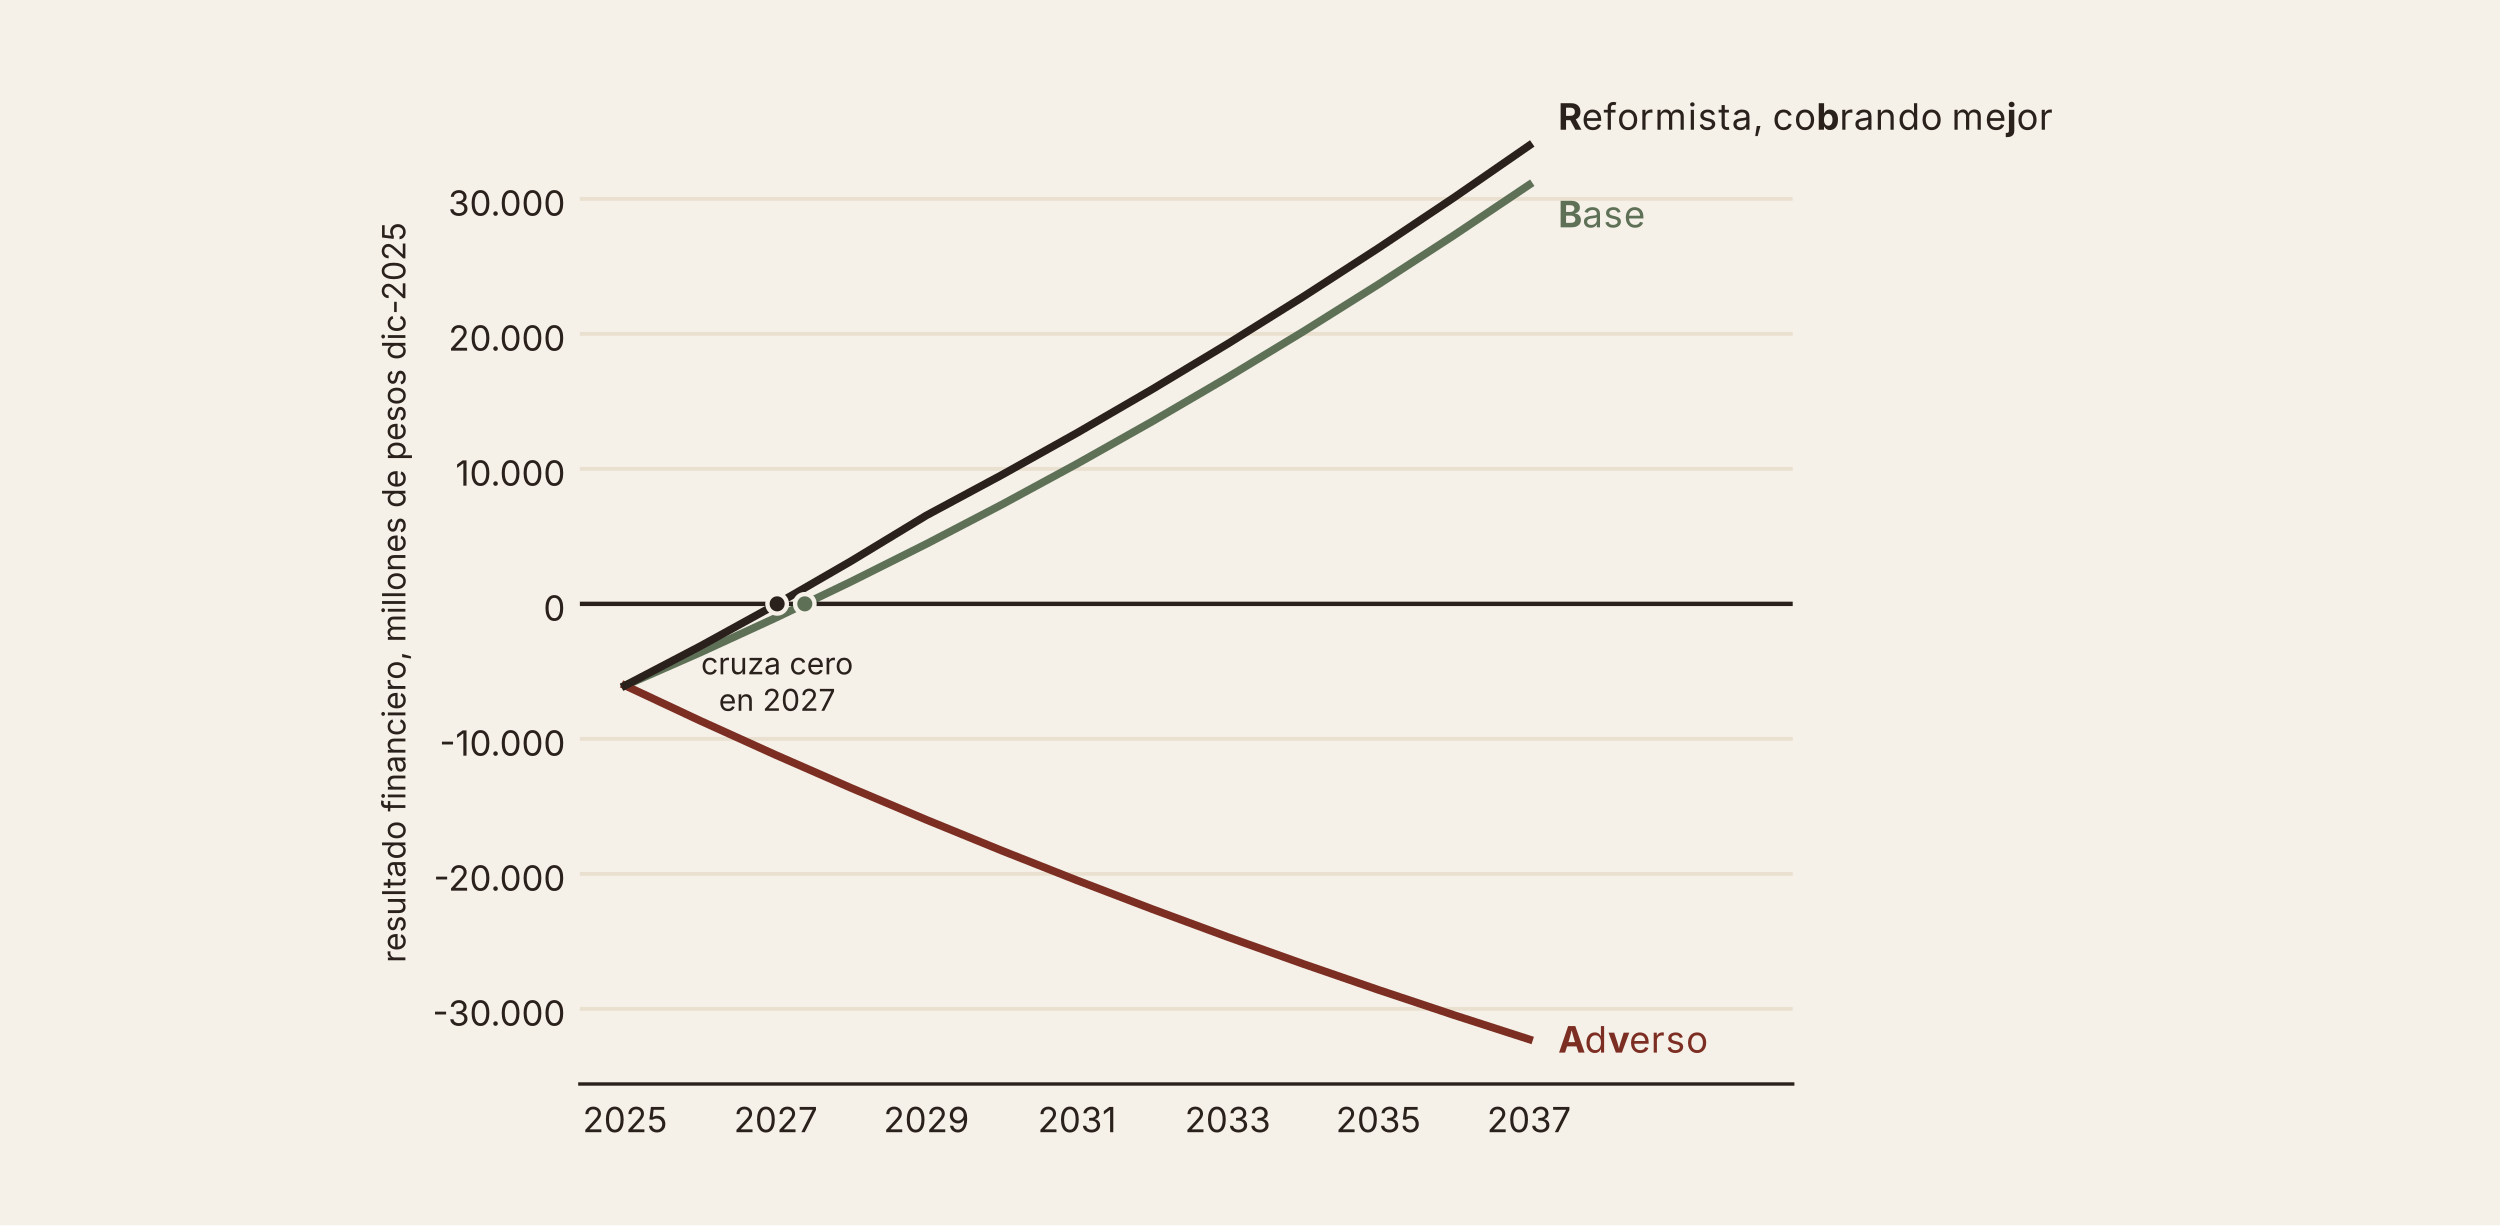
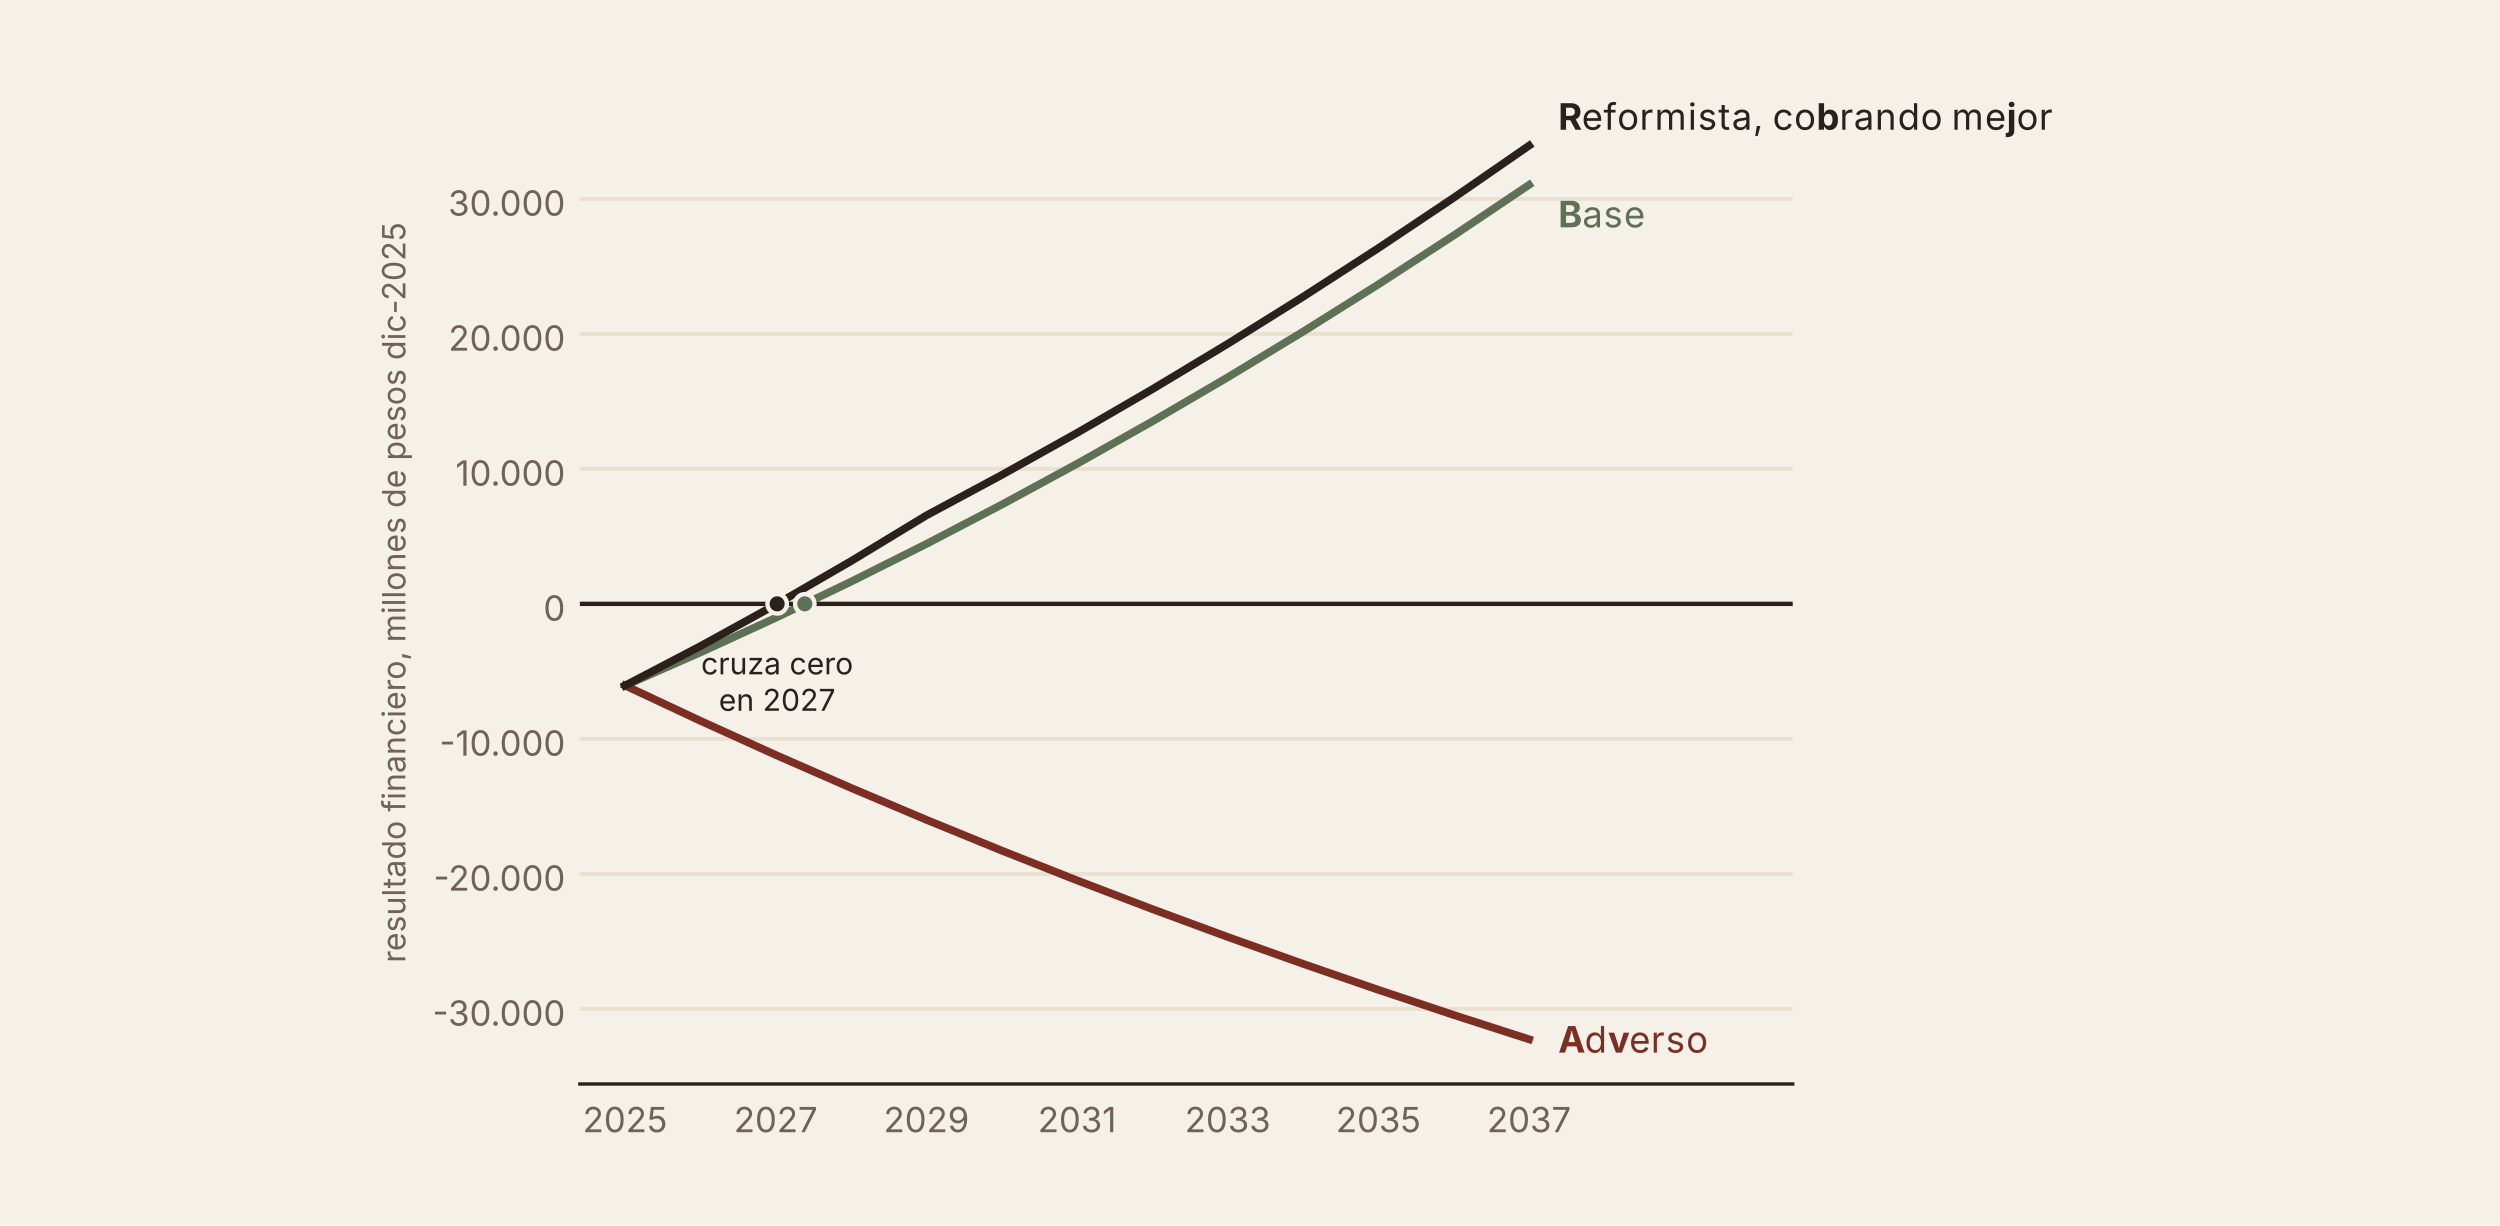
<svg xmlns="http://www.w3.org/2000/svg" xmlns:xlink="http://www.w3.org/1999/xlink" width="514.175pt" height="252pt" viewBox="0 0 514.175 252" version="1.1">
  <defs>
    <style type="text/css">*{stroke-linejoin: round; stroke-linecap: butt}</style>
  </defs>
  <g id="figure_1">
    <g id="patch_1">
      <path d="M 0 252  L 514.175 252  L 514.175 0  L 0 0  z " style="fill: #f5f0e8" />
    </g>
    <g id="axes_1">
      <g id="patch_2">
        <path d="M 119.261 222.945  L 368.704 222.945  L 368.704 20.758  L 119.261 20.758  z " style="fill: #f5f0e8" />
      </g>
      <g id="matplotlib.axis_1">
        <g id="xtick_1">
          <g id="line2d_1" />
          <g id="text_1">
-             <g style="fill: #2a211c" transform="translate(119.8445 232.8526) scale(0.0713 -0.0713)">
+             <g style="fill: #6e625a" transform="translate(119.8445 232.8526) scale(0.0713 -0.0713)">
              <defs>
                <path id="Inter-Regular-53f" d="M 481 0  L 481 428  L 2028 2106  Q 2288 2388 2459 2600  Q 2631 2813 2718 3005  Q 2806 3197 2806 3413  Q 2806 3656 2690 3834  Q 2575 4013 2378 4108  Q 2181 4203 1931 4203  Q 1666 4203 1470 4095  Q 1275 3988 1169 3792  Q 1063 3597 1063 3334  L 494 3334  Q 494 3747 684 4059  Q 875 4372 1203 4545  Q 1531 4719 1947 4719  Q 2363 4719 2683 4545  Q 3003 4372 3186 4078  Q 3369 3784 3369 3419  Q 3369 3166 3278 2927  Q 3188 2688 2959 2384  Q 2731 2081 2319 1644  L 1300 559  L 1300 522  L 3447 522  L 3447 0  L 481 0  z " transform="scale(0.015625)" />
                <path id="Inter-Regular-53d" d="M 2019 -63  Q 1500 -63 1134 218  Q 769 500 575 1033  Q 381 1566 381 2325  Q 381 3081 576 3615  Q 772 4150 1137 4434  Q 1503 4719 2019 4719  Q 2534 4719 2901 4434  Q 3269 4150 3462 3615  Q 3656 3081 3656 2325  Q 3656 1569 3464 1034  Q 3272 500 2906 218  Q 2541 -63 2019 -63  z M 2019 456  Q 2359 456 2596 678  Q 2834 900 2959 1317  Q 3084 1734 3084 2325  Q 3084 2919 2959 3339  Q 2834 3759 2596 3981  Q 2359 4203 2019 4203  Q 1678 4203 1440 3979  Q 1203 3756 1078 3337  Q 953 2919 953 2325  Q 953 1734 1078 1317  Q 1203 900 1440 678  Q 1678 456 2019 456  z " transform="scale(0.015625)" />
                <path id="Inter-Regular-543" d="M 1863 -63  Q 1453 -63 1128 98  Q 803 259 609 539  Q 416 819 400 1175  L 975 1175  Q 994 969 1116 806  Q 1238 644 1433 551  Q 1628 459 1863 459  Q 2144 459 2364 590  Q 2584 722 2709 953  Q 2834 1184 2834 1478  Q 2834 1778 2703 2015  Q 2572 2253 2345 2389  Q 2119 2525 1825 2525  Q 1609 2525 1387 2456  Q 1166 2388 1028 2281  L 472 2350  L 747 4656  L 3197 4656  L 3197 4134  L 1247 4134  L 1088 2775  L 1113 2775  Q 1256 2894 1475 2970  Q 1694 3047 1934 3047  Q 2253 3047 2523 2931  Q 2794 2816 2994 2605  Q 3194 2394 3305 2109  Q 3416 1825 3416 1488  Q 3416 1041 3214 691  Q 3013 341 2663 139  Q 2313 -63 1863 -63  z " transform="scale(0.015625)" />
              </defs>
              <use xlink:href="#Inter-Regular-53f" />
              <use xlink:href="#Inter-Regular-53d" transform="translate(60.98438 0)" />
              <use xlink:href="#Inter-Regular-53f" transform="translate(124.0781 0)" />
              <use xlink:href="#Inter-Regular-543" transform="translate(185.0625 0)" />
            </g>
          </g>
        </g>
        <g id="xtick_2">
          <g id="line2d_2" />
          <g id="text_2">
-             <g style="fill: #2a211c" transform="translate(150.9287 232.8526) scale(0.0713 -0.0713)">
+             <g style="fill: #6e625a" transform="translate(150.9287 232.8526) scale(0.0713 -0.0713)">
              <defs>
                <path id="Inter-Regular-546" d="M 625 0  L 2694 4097  L 2694 4134  L 306 4134  L 306 4656  L 3316 4656  L 3316 4103  L 1250 0  L 625 0  z " transform="scale(0.015625)" />
              </defs>
              <use xlink:href="#Inter-Regular-53f" />
              <use xlink:href="#Inter-Regular-53d" transform="translate(60.98438 0)" />
              <use xlink:href="#Inter-Regular-53f" transform="translate(124.0781 0)" />
              <use xlink:href="#Inter-Regular-546" transform="translate(185.0625 0)" />
            </g>
          </g>
        </g>
        <g id="xtick_3">
          <g id="line2d_3" />
          <g id="text_3">
-             <g style="fill: #2a211c" transform="translate(181.7221 232.8526) scale(0.0713 -0.0713)">
+             <g style="fill: #6e625a" transform="translate(181.7221 232.8526) scale(0.0713 -0.0713)">
              <defs>
                <path id="Inter-Regular-548" d="M 1884 -63  Q 1488 -63 1178 93  Q 869 250 672 531  Q 475 813 419 1184  L 1006 1184  Q 1078 875 1297 669  Q 1516 463 1884 463  Q 2241 463 2497 672  Q 2753 881 2892 1278  Q 3031 1675 3031 2238  L 2994 2238  Q 2869 2047 2694 1908  Q 2519 1769 2305 1692  Q 2091 1616 1847 1616  Q 1447 1616 1112 1814  Q 778 2013 579 2361  Q 381 2709 381 3156  Q 381 3591 578 3948  Q 775 4306 1129 4517  Q 1484 4728 1963 4719  Q 2250 4716 2537 4608  Q 2825 4500 3062 4253  Q 3300 4006 3444 3581  Q 3588 3156 3588 2513  Q 3588 1894 3470 1416  Q 3353 938 3131 608  Q 2909 278 2593 107  Q 2278 -63 1884 -63  z M 1934 2134  Q 2147 2134 2331 2218  Q 2516 2303 2653 2448  Q 2791 2594 2869 2780  Q 2947 2966 2947 3172  Q 2947 3441 2817 3673  Q 2688 3906 2464 4051  Q 2241 4197 1953 4197  Q 1672 4197 1448 4058  Q 1225 3919 1094 3683  Q 963 3447 963 3159  Q 963 2875 1089 2642  Q 1216 2409 1434 2271  Q 1653 2134 1934 2134  z " transform="scale(0.015625)" />
              </defs>
              <use xlink:href="#Inter-Regular-53f" />
              <use xlink:href="#Inter-Regular-53d" transform="translate(60.98438 0)" />
              <use xlink:href="#Inter-Regular-53f" transform="translate(124.0781 0)" />
              <use xlink:href="#Inter-Regular-548" transform="translate(185.0625 0)" />
            </g>
          </g>
        </g>
        <g id="xtick_4">
          <g id="line2d_4" />
          <g id="text_4">
-             <g style="fill: #2a211c" transform="translate(213.4419 232.8526) scale(0.0713 -0.0713)">
+             <g style="fill: #6e625a" transform="translate(213.4419 232.8526) scale(0.0713 -0.0713)">
              <defs>
                <path id="Inter-Regular-541" d="M 1984 -63  Q 1528 -63 1175 93  Q 822 250 614 528  Q 406 806 391 1175  L 991 1175  Q 1009 953 1142 792  Q 1275 631 1492 545  Q 1709 459 1975 459  Q 2269 459 2495 561  Q 2722 663 2853 847  Q 2984 1031 2984 1272  Q 2984 1525 2857 1717  Q 2731 1909 2490 2018  Q 2250 2128 1903 2128  L 1525 2128  L 1525 2644  L 1903 2644  Q 2175 2644 2383 2742  Q 2591 2841 2706 3019  Q 2822 3197 2822 3438  Q 2822 3669 2720 3841  Q 2619 4013 2431 4108  Q 2244 4203 1991 4203  Q 1753 4203 1545 4117  Q 1338 4031 1205 3872  Q 1072 3713 1063 3484  L 491 3484  Q 503 3850 709 4128  Q 916 4406 1255 4562  Q 1594 4719 2003 4719  Q 2438 4719 2752 4544  Q 3066 4369 3234 4084  Q 3403 3800 3403 3469  Q 3403 3075 3195 2800  Q 2988 2525 2631 2419  L 2631 2381  Q 2928 2334 3139 2181  Q 3350 2028 3461 1793  Q 3572 1559 3572 1266  Q 3572 884 3365 584  Q 3159 284 2800 110  Q 2441 -63 1984 -63  z " transform="scale(0.015625)" />
                <path id="Inter-Regular-53e" d="M 2041 4656  L 2041 0  L 1456 0  L 1456 4106  L 1425 4106  L 300 3272  L 300 3909  L 1313 4656  L 2041 4656  z " transform="scale(0.015625)" />
              </defs>
              <use xlink:href="#Inter-Regular-53f" />
              <use xlink:href="#Inter-Regular-53d" transform="translate(60.98438 0)" />
              <use xlink:href="#Inter-Regular-541" transform="translate(124.0781 0)" />
              <use xlink:href="#Inter-Regular-53e" transform="translate(185.8438 0)" />
            </g>
          </g>
        </g>
        <g id="xtick_5">
          <g id="line2d_5" />
          <g id="text_5">
-             <g style="fill: #2a211c" transform="translate(243.6766 232.8526) scale(0.0713 -0.0713)">
+             <g style="fill: #6e625a" transform="translate(243.6766 232.8526) scale(0.0713 -0.0713)">
              <use xlink:href="#Inter-Regular-53f" />
              <use xlink:href="#Inter-Regular-53d" transform="translate(60.98438 0)" />
              <use xlink:href="#Inter-Regular-541" transform="translate(124.0781 0)" />
              <use xlink:href="#Inter-Regular-541" transform="translate(185.8438 0)" />
            </g>
          </g>
        </g>
        <g id="xtick_6">
          <g id="line2d_6" />
          <g id="text_6">
-             <g style="fill: #2a211c" transform="translate(274.7502 232.8526) scale(0.0713 -0.0713)">
+             <g style="fill: #6e625a" transform="translate(274.7502 232.8526) scale(0.0713 -0.0713)">
              <use xlink:href="#Inter-Regular-53f" />
              <use xlink:href="#Inter-Regular-53d" transform="translate(60.98438 0)" />
              <use xlink:href="#Inter-Regular-541" transform="translate(124.0781 0)" />
              <use xlink:href="#Inter-Regular-543" transform="translate(185.8438 0)" />
            </g>
          </g>
        </g>
        <g id="xtick_7">
          <g id="line2d_7" />
          <g id="text_7">
-             <g style="fill: #2a211c" transform="translate(305.8344 232.8526) scale(0.0713 -0.0713)">
+             <g style="fill: #6e625a" transform="translate(305.8344 232.8526) scale(0.0713 -0.0713)">
              <use xlink:href="#Inter-Regular-53f" />
              <use xlink:href="#Inter-Regular-53d" transform="translate(60.98438 0)" />
              <use xlink:href="#Inter-Regular-541" transform="translate(124.0781 0)" />
              <use xlink:href="#Inter-Regular-546" transform="translate(185.8438 0)" />
            </g>
          </g>
        </g>
      </g>
      <g id="matplotlib.axis_2">
        <g id="ytick_1">
          <g id="line2d_8">
-             <path d="M 119.261 207.49  L 368.704 207.49  " clip-path="url(#p81e77492cd)" style="fill: none; stroke: #eae0cf; stroke-width: 0.8; stroke-linecap: square" />
+             <path d="M 119.261 207.49  L 368.704 207.49  " clip-path="url(#pe0f6effad4)" style="fill: none; stroke: #eae0cf; stroke-width: 0.8; stroke-linecap: square" />
          </g>
          <g id="line2d_9" />
          <g id="text_8">
-             <g style="fill: #2a211c" transform="translate(88.96986 210.9433) scale(0.0713 -0.0713)">
+             <g style="fill: #6e625a" transform="translate(88.96986 210.9433) scale(0.0713 -0.0713)">
              <defs>
                <path id="Inter-Regular-5bf" d="M 2494 2581  L 2494 2062  L 450 2062  L 450 2581  L 2494 2581  z " transform="scale(0.015625)" />
                <path id="Inter-Regular-5de" d="M 922 -41  Q 747 -41 623 82  Q 500 206 500 381  Q 500 556 623 679  Q 747 803 922 803  Q 1097 803 1220 679  Q 1344 556 1344 381  Q 1344 206 1220 82  Q 1097 -41 922 -41  z " transform="scale(0.015625)" />
              </defs>
              <use xlink:href="#Inter-Regular-5bf" />
              <use xlink:href="#Inter-Regular-541" transform="translate(44.875 0)" />
              <use xlink:href="#Inter-Regular-53d" transform="translate(106.6406 0)" />
              <use xlink:href="#Inter-Regular-5de" transform="translate(167.2031 0)" />
              <use xlink:href="#Inter-Regular-53d" transform="translate(193.4844 0)" />
              <use xlink:href="#Inter-Regular-53d" transform="translate(256.5781 0)" />
              <use xlink:href="#Inter-Regular-53d" transform="translate(319.6719 0)" />
            </g>
          </g>
        </g>
        <g id="ytick_2">
          <g id="line2d_10">
-             <path d="M 119.261 179.724  L 368.704 179.724  " clip-path="url(#p81e77492cd)" style="fill: none; stroke: #eae0cf; stroke-width: 0.8; stroke-linecap: square" />
+             <path d="M 119.261 179.724  L 368.704 179.724  " clip-path="url(#pe0f6effad4)" style="fill: none; stroke: #eae0cf; stroke-width: 0.8; stroke-linecap: square" />
          </g>
          <g id="line2d_11" />
          <g id="text_9">
-             <g style="fill: #2a211c" transform="translate(89.18599 183.1779) scale(0.0713 -0.0713)">
+             <g style="fill: #6e625a" transform="translate(89.18599 183.1779) scale(0.0713 -0.0713)">
              <use xlink:href="#Inter-Regular-5bf" />
              <use xlink:href="#Inter-Regular-53f" transform="translate(42.625 0)" />
              <use xlink:href="#Inter-Regular-53d" transform="translate(103.6094 0)" />
              <use xlink:href="#Inter-Regular-5de" transform="translate(164.1719 0)" />
              <use xlink:href="#Inter-Regular-53d" transform="translate(190.4531 0)" />
              <use xlink:href="#Inter-Regular-53d" transform="translate(253.5469 0)" />
              <use xlink:href="#Inter-Regular-53d" transform="translate(316.6406 0)" />
            </g>
          </g>
        </g>
        <g id="ytick_3">
          <g id="line2d_12">
-             <path d="M 119.261 151.959  L 368.704 151.959  " clip-path="url(#p81e77492cd)" style="fill: none; stroke: #eae0cf; stroke-width: 0.8; stroke-linecap: square" />
+             <path d="M 119.261 151.959  L 368.704 151.959  " clip-path="url(#pe0f6effad4)" style="fill: none; stroke: #eae0cf; stroke-width: 0.8; stroke-linecap: square" />
          </g>
          <g id="line2d_13" />
          <g id="text_10">
-             <g style="fill: #2a211c" transform="translate(90.39364 155.4124) scale(0.0713 -0.0713)">
+             <g style="fill: #6e625a" transform="translate(90.39364 155.4124) scale(0.0713 -0.0713)">
              <use xlink:href="#Inter-Regular-5bf" />
              <use xlink:href="#Inter-Regular-53e" transform="translate(46 0)" />
              <use xlink:href="#Inter-Regular-53d" transform="translate(86.67188 0)" />
              <use xlink:href="#Inter-Regular-5de" transform="translate(147.2344 0)" />
              <use xlink:href="#Inter-Regular-53d" transform="translate(173.5156 0)" />
              <use xlink:href="#Inter-Regular-53d" transform="translate(236.6094 0)" />
              <use xlink:href="#Inter-Regular-53d" transform="translate(299.7031 0)" />
            </g>
          </g>
        </g>
        <g id="ytick_4">
          <g id="line2d_14">
-             <path d="M 119.261 124.193  L 368.704 124.193  " clip-path="url(#p81e77492cd)" style="fill: none; stroke: #eae0cf; stroke-width: 0.8; stroke-linecap: square" />
+             <path d="M 119.261 124.193  L 368.704 124.193  " clip-path="url(#pe0f6effad4)" style="fill: none; stroke: #eae0cf; stroke-width: 0.8; stroke-linecap: square" />
          </g>
          <g id="line2d_15" />
          <g id="text_11">
-             <g style="fill: #2a211c" transform="translate(111.7625 127.647) scale(0.0713 -0.0713)">
+             <g style="fill: #6e625a" transform="translate(111.7625 127.647) scale(0.0713 -0.0713)">
              <use xlink:href="#Inter-Regular-53d" />
            </g>
          </g>
        </g>
        <g id="ytick_5">
          <g id="line2d_16">
-             <path d="M 119.261 96.428  L 368.704 96.428  " clip-path="url(#p81e77492cd)" style="fill: none; stroke: #eae0cf; stroke-width: 0.8; stroke-linecap: square" />
+             <path d="M 119.261 96.428  L 368.704 96.428  " clip-path="url(#pe0f6effad4)" style="fill: none; stroke: #eae0cf; stroke-width: 0.8; stroke-linecap: square" />
          </g>
          <g id="line2d_17" />
          <g id="text_12">
-             <g style="fill: #2a211c" transform="translate(93.67343 99.88156) scale(0.0713 -0.0713)">
+             <g style="fill: #6e625a" transform="translate(93.67343 99.88156) scale(0.0713 -0.0713)">
              <use xlink:href="#Inter-Regular-53e" />
              <use xlink:href="#Inter-Regular-53d" transform="translate(40.67188 0)" />
              <use xlink:href="#Inter-Regular-5de" transform="translate(101.2344 0)" />
              <use xlink:href="#Inter-Regular-53d" transform="translate(127.5156 0)" />
              <use xlink:href="#Inter-Regular-53d" transform="translate(190.6094 0)" />
              <use xlink:href="#Inter-Regular-53d" transform="translate(253.7031 0)" />
            </g>
          </g>
        </g>
        <g id="ytick_6">
          <g id="line2d_18">
-             <path d="M 119.261 68.663  L 368.704 68.663  " clip-path="url(#p81e77492cd)" style="fill: none; stroke: #eae0cf; stroke-width: 0.8; stroke-linecap: square" />
+             <path d="M 119.261 68.663  L 368.704 68.663  " clip-path="url(#pe0f6effad4)" style="fill: none; stroke: #eae0cf; stroke-width: 0.8; stroke-linecap: square" />
          </g>
          <g id="line2d_19" />
          <g id="text_13">
-             <g style="fill: #2a211c" transform="translate(92.22515 72.11612) scale(0.0713 -0.0713)">
+             <g style="fill: #6e625a" transform="translate(92.22515 72.11612) scale(0.0713 -0.0713)">
              <use xlink:href="#Inter-Regular-53f" />
              <use xlink:href="#Inter-Regular-53d" transform="translate(60.98438 0)" />
              <use xlink:href="#Inter-Regular-5de" transform="translate(121.5469 0)" />
              <use xlink:href="#Inter-Regular-53d" transform="translate(147.8281 0)" />
              <use xlink:href="#Inter-Regular-53d" transform="translate(210.9219 0)" />
              <use xlink:href="#Inter-Regular-53d" transform="translate(274.0156 0)" />
            </g>
          </g>
        </g>
        <g id="ytick_7">
          <g id="line2d_20">
-             <path d="M 119.261 40.897  L 368.704 40.897  " clip-path="url(#p81e77492cd)" style="fill: none; stroke: #eae0cf; stroke-width: 0.8; stroke-linecap: square" />
+             <path d="M 119.261 40.897  L 368.704 40.897  " clip-path="url(#pe0f6effad4)" style="fill: none; stroke: #eae0cf; stroke-width: 0.8; stroke-linecap: square" />
          </g>
          <g id="line2d_21" />
          <g id="text_14">
-             <g style="fill: #2a211c" transform="translate(92.16945 44.35068) scale(0.0713 -0.0713)">
+             <g style="fill: #6e625a" transform="translate(92.16945 44.35068) scale(0.0713 -0.0713)">
              <use xlink:href="#Inter-Regular-541" />
              <use xlink:href="#Inter-Regular-53d" transform="translate(61.76562 0)" />
              <use xlink:href="#Inter-Regular-5de" transform="translate(122.3281 0)" />
              <use xlink:href="#Inter-Regular-53d" transform="translate(148.6094 0)" />
              <use xlink:href="#Inter-Regular-53d" transform="translate(211.7031 0)" />
              <use xlink:href="#Inter-Regular-53d" transform="translate(274.7969 0)" />
            </g>
          </g>
        </g>
        <g id="text_15">
-           <g style="fill: #2a211c" transform="translate(83.37787 198.0016) rotate(-90) scale(0.066 -0.066)">
+           <g style="fill: #6e625a" transform="translate(83.37787 198.0016) rotate(-90) scale(0.066 -0.066)">
            <defs>
              <path id="Inter-Regular-354" d="M 494 0  L 494 3494  L 1038 3494  L 1038 2956  L 1075 2956  Q 1172 3222 1420 3383  Q 1669 3544 1981 3544  Q 2044 3544 2130 3541  Q 2216 3538 2266 3534  L 2266 2969  Q 2241 2975 2141 2987  Q 2041 3000 1928 3000  Q 1678 3000 1479 2895  Q 1281 2791 1168 2608  Q 1056 2425 1056 2188  L 1056 0  L 494 0  z " transform="scale(0.015625)" />
              <path id="Inter-Regular-266" d="M 1963 -75  Q 1456 -75 1089 150  Q 722 375 523 778  Q 325 1181 325 1719  Q 325 2256 519 2665  Q 713 3075 1067 3306  Q 1422 3538 1897 3538  Q 2175 3538 2445 3445  Q 2716 3353 2936 3148  Q 3156 2944 3287 2609  Q 3419 2275 3419 1791  L 3419 1556  L 706 1556  L 706 2031  L 3116 2031  L 2853 1856  Q 2853 2200 2745 2467  Q 2638 2734 2425 2886  Q 2213 3038 1897 3038  Q 1581 3038 1356 2883  Q 1131 2728 1012 2479  Q 894 2231 894 1947  L 894 1631  Q 894 1244 1028 973  Q 1163 703 1405 564  Q 1647 425 1966 425  Q 2172 425 2340 484  Q 2509 544 2631 664  Q 2753 784 2819 963  L 3363 813  Q 3281 550 3087 350  Q 2894 150 2608 37  Q 2322 -75 1963 -75  z " transform="scale(0.015625)" />
              <path id="Inter-Regular-367" d="M 1681 -75  Q 1322 -75 1042 29  Q 763 134 581 340  Q 400 547 338 847  L 872 975  Q 947 688 1155 553  Q 1363 419 1675 419  Q 2041 419 2258 575  Q 2475 731 2475 947  Q 2475 1128 2348 1248  Q 2222 1369 1963 1428  L 1381 1566  Q 906 1678 675 1914  Q 444 2150 444 2519  Q 444 2819 612 3048  Q 781 3278 1073 3408  Q 1366 3538 1738 3538  Q 2097 3538 2348 3430  Q 2600 3322 2758 3133  Q 2916 2944 2994 2697  L 2484 2566  Q 2413 2753 2245 2906  Q 2078 3059 1741 3059  Q 1428 3059 1220 2915  Q 1013 2772 1013 2553  Q 1013 2359 1153 2242  Q 1294 2125 1600 2053  L 2128 1928  Q 2603 1816 2831 1580  Q 3059 1344 3059 984  Q 3059 678 2886 439  Q 2713 200 2402 62  Q 2091 -75 1681 -75  z " transform="scale(0.015625)" />
              <path id="Inter-Regular-393" d="M 1678 -44  Q 1325 -44 1058 101  Q 791 247 642 540  Q 494 834 494 1275  L 494 3494  L 1056 3494  L 1056 1322  Q 1056 919 1268 691  Q 1481 463 1847 463  Q 2097 463 2295 572  Q 2494 681 2609 892  Q 2725 1103 2725 1400  L 2725 3494  L 3291 3494  L 3291 0  L 2747 0  L 2747 847  L 2822 847  Q 2659 356 2361 156  Q 2063 -44 1678 -44  z " transform="scale(0.015625)" />
              <path id="Inter-Regular-2e0" d="M 1056 4656  L 1056 0  L 494 0  L 494 4656  L 1056 4656  z " transform="scale(0.015625)" />
              <path id="Inter-Regular-379" d="M 1869 3494  L 1869 3013  L 63 3013  L 63 3494  L 1869 3494  z M 588 4325  L 1150 4325  L 1150 906  Q 1150 672 1245 564  Q 1341 456 1563 456  Q 1616 456 1698 468  Q 1781 481 1850 494  L 1966 19  Q 1878 -13 1767 -28  Q 1656 -44 1547 -44  Q 1094 -44 841 195  Q 588 434 588 863  L 588 4325  z " transform="scale(0.015625)" />
              <path id="Inter-Regular-1fb" d="M 1472 -81  Q 1141 -81 870 44  Q 600 169 440 409  Q 281 650 281 994  Q 281 1294 400 1481  Q 519 1669 717 1776  Q 916 1884 1156 1937  Q 1397 1991 1641 2022  Q 1953 2063 2150 2084  Q 2347 2106 2442 2159  Q 2538 2213 2538 2341  L 2538 2359  Q 2538 2578 2456 2729  Q 2375 2881 2212 2962  Q 2050 3044 1806 3044  Q 1556 3044 1378 2966  Q 1200 2888 1089 2770  Q 978 2653 922 2531  L 381 2709  Q 516 3028 744 3208  Q 972 3388 1247 3463  Q 1522 3538 1791 3538  Q 1966 3538 2189 3495  Q 2413 3453 2620 3328  Q 2828 3203 2964 2958  Q 3100 2713 3100 2303  L 3100 0  L 2547 0  L 2547 475  L 2509 475  Q 2450 353 2319 223  Q 2188 94 1978 6  Q 1769 -81 1472 -81  z M 1569 416  Q 1881 416 2097 537  Q 2313 659 2425 854  Q 2538 1050 2538 1263  L 2538 1747  Q 2503 1706 2387 1673  Q 2272 1641 2123 1616  Q 1975 1591 1836 1573  Q 1697 1556 1616 1547  Q 1413 1522 1236 1461  Q 1059 1400 953 1283  Q 847 1166 847 966  Q 847 784 940 662  Q 1034 541 1196 478  Q 1359 416 1569 416  z " transform="scale(0.015625)" />
              <path id="Inter-Regular-255" d="M 1803 -75  Q 1369 -75 1034 147  Q 700 369 512 775  Q 325 1181 325 1738  Q 325 2291 514 2695  Q 703 3100 1037 3319  Q 1372 3538 1806 3538  Q 2147 3538 2347 3425  Q 2547 3313 2655 3170  Q 2763 3028 2819 2934  L 2863 2934  L 2863 4656  L 3425 4656  L 3425 0  L 2881 0  L 2881 541  L 2819 541  Q 2763 444 2652 298  Q 2541 153 2339 39  Q 2138 -75 1803 -75  z M 1888 428  Q 2206 428 2425 595  Q 2644 763 2756 1059  Q 2869 1356 2869 1744  Q 2869 2131 2758 2420  Q 2647 2709 2428 2871  Q 2209 3034 1888 3034  Q 1556 3034 1336 2862  Q 1116 2691 1006 2398  Q 897 2106 897 1744  Q 897 1378 1008 1079  Q 1119 781 1341 604  Q 1563 428 1888 428  z " transform="scale(0.015625)" />
              <path id="Inter-Regular-316" d="M 1916 -75  Q 1441 -75 1083 150  Q 725 375 525 781  Q 325 1188 325 1725  Q 325 2272 525 2680  Q 725 3088 1083 3313  Q 1441 3538 1916 3538  Q 2394 3538 2753 3313  Q 3113 3088 3313 2680  Q 3513 2272 3513 1725  Q 3513 1188 3313 781  Q 3113 375 2753 150  Q 2394 -75 1916 -75  z M 1916 428  Q 2269 428 2497 609  Q 2725 791 2834 1086  Q 2944 1381 2944 1725  Q 2944 2072 2834 2370  Q 2725 2669 2497 2851  Q 2269 3034 1916 3034  Q 1566 3034 1341 2851  Q 1116 2669 1006 2372  Q 897 2075 897 1725  Q 897 1381 1006 1086  Q 1116 791 1341 609  Q 1566 428 1916 428  z " transform="scale(0.015625)" />
              <path id="Inter-Regular-6f1" transform="scale(0.015625)" />
              <path id="Inter-Regular-287" d="M 2119 3494  L 2119 3013  L 63 3013  L 63 3494  L 2119 3494  z M 750 0  L 750 3959  Q 750 4263 892 4466  Q 1034 4669 1262 4772  Q 1491 4875 1744 4875  Q 1944 4875 2075 4842  Q 2206 4809 2269 4781  L 2113 4300  Q 2069 4316 1998 4334  Q 1928 4353 1809 4353  Q 1550 4353 1431 4220  Q 1313 4088 1313 3834  L 1313 0  L 750 0  z " transform="scale(0.015625)" />
              <path id="Inter-Regular-2b1" d="M 494 0  L 494 3494  L 1056 3494  L 1056 0  L 494 0  z M 778 4066  Q 619 4066 503 4175  Q 387 4284 387 4438  Q 387 4594 503 4701  Q 619 4809 778 4809  Q 940 4809 1056 4701  Q 1172 4594 1172 4438  Q 1172 4284 1056 4175  Q 940 4066 778 4066  z " transform="scale(0.015625)" />
              <path id="Inter-Regular-305" d="M 1056 2094  L 1056 0  L 494 0  L 494 3494  L 1034 3494  L 1038 2647  L 959 2647  Q 1119 3131 1414 3334  Q 1709 3538 2106 3538  Q 2459 3538 2725 3392  Q 2991 3247 3139 2955  Q 3288 2663 3288 2219  L 3288 0  L 2725 0  L 2725 2172  Q 2725 2575 2514 2803  Q 2303 3031 1938 3031  Q 1688 3031 1488 2922  Q 1288 2813 1172 2603  Q 1056 2394 1056 2094  z " transform="scale(0.015625)" />
              <path id="Inter-Regular-24a" d="M 1916 -75  Q 1441 -75 1083 150  Q 725 375 525 781  Q 325 1188 325 1725  Q 325 2272 525 2680  Q 725 3088 1083 3313  Q 1441 3538 1916 3538  Q 2169 3538 2394 3472  Q 2619 3406 2805 3282  Q 2991 3159 3125 2979  Q 3259 2800 3331 2572  L 2791 2419  Q 2753 2553 2675 2665  Q 2597 2778 2486 2861  Q 2375 2944 2231 2989  Q 2088 3034 1916 3034  Q 1566 3034 1341 2851  Q 1116 2669 1006 2372  Q 897 2075 897 1725  Q 897 1381 1006 1086  Q 1116 791 1341 609  Q 1566 428 1916 428  Q 2091 428 2237 475  Q 2384 522 2498 608  Q 2613 694 2691 812  Q 2769 931 2806 1072  L 3344 919  Q 3275 684 3139 501  Q 3003 319 2815 189  Q 2628 59 2400 -8  Q 2172 -75 1916 -75  z " transform="scale(0.015625)" />
              <path id="Inter-Regular-5dd" d="M 400 -1122  L 675 650  L 1319 650  L 831 -1122  L 400 -1122  z " transform="scale(0.015625)" />
              <path id="Inter-Regular-2fe" d="M 494 0  L 494 3494  L 1041 3494  L 1044 2713  L 1000 2713  Q 1072 2997 1226 3183  Q 1381 3369 1589 3462  Q 1797 3556 2022 3556  Q 2403 3556 2639 3322  Q 2875 3088 2944 2706  L 2869 2706  Q 2931 2969 3097 3159  Q 3263 3350 3498 3453  Q 3734 3556 4013 3556  Q 4316 3556 4566 3425  Q 4816 3294 4964 3028  Q 5113 2763 5113 2356  L 5113 0  L 4550 0  L 4550 2341  Q 4550 2719 4337 2881  Q 4125 3044 3844 3044  Q 3609 3044 3439 2945  Q 3269 2847 3176 2675  Q 3084 2503 3084 2281  L 3084 0  L 2522 0  L 2522 2397  Q 2522 2688 2328 2866  Q 2134 3044 1838 3044  Q 1634 3044 1454 2948  Q 1275 2853 1165 2665  Q 1056 2478 1056 2200  L 1056 0  L 494 0  z " transform="scale(0.015625)" />
              <path id="Inter-Regular-34b" d="M 494 -1306  L 494 3494  L 1038 3494  L 1038 2934  L 1100 2934  Q 1159 3028 1265 3170  Q 1372 3313 1572 3425  Q 1772 3538 2113 3538  Q 2550 3538 2883 3319  Q 3216 3100 3405 2695  Q 3594 2291 3594 1738  Q 3594 1181 3406 775  Q 3219 369 2886 147  Q 2553 -75 2116 -75  Q 1784 -75 1581 39  Q 1378 153 1268 298  Q 1159 444 1100 541  L 1056 541  L 1056 -1306  L 494 -1306  z M 2031 428  Q 2359 428 2579 604  Q 2800 781 2911 1079  Q 3022 1378 3022 1744  Q 3022 2106 2912 2398  Q 2803 2691 2583 2862  Q 2363 3034 2031 3034  Q 1709 3034 1490 2871  Q 1272 2709 1161 2420  Q 1050 2131 1050 1744  Q 1050 1356 1162 1059  Q 1275 763 1495 595  Q 1716 428 2031 428  z " transform="scale(0.015625)" />
              <path id="Inter-Regular-5b3" d="M 2494 2247  L 2494 1728  L 450 1728  L 450 2247  L 2494 2247  z " transform="scale(0.015625)" />
            </defs>
            <use xlink:href="#Inter-Regular-354" />
            <use xlink:href="#Inter-Regular-266" transform="translate(35.98438 0)" />
            <use xlink:href="#Inter-Regular-367" transform="translate(94.28125 0)" />
            <use xlink:href="#Inter-Regular-393" transform="translate(147.0625 0)" />
            <use xlink:href="#Inter-Regular-2e0" transform="translate(206.1875 0)" />
            <use xlink:href="#Inter-Regular-379" transform="translate(231.875 0)" />
            <use xlink:href="#Inter-Regular-1fb" transform="translate(265.0781 0)" />
            <use xlink:href="#Inter-Regular-255" transform="translate(321.2344 0)" />
            <use xlink:href="#Inter-Regular-316" transform="translate(382.4688 0)" />
            <use xlink:href="#Inter-Regular-6f1" transform="translate(442.4375 0)" />
            <use xlink:href="#Inter-Regular-287" transform="translate(470.5625 0)" />
            <use xlink:href="#Inter-Regular-2b1" transform="translate(507.5781 0)" />
            <use xlink:href="#Inter-Regular-305" transform="translate(531.7969 0)" />
            <use xlink:href="#Inter-Regular-1fb" transform="translate(590.875 0)" />
            <use xlink:href="#Inter-Regular-305" transform="translate(647.0312 0)" />
            <use xlink:href="#Inter-Regular-24a" transform="translate(706.1094 0)" />
            <use xlink:href="#Inter-Regular-2b1" transform="translate(763.2344 0)" />
            <use xlink:href="#Inter-Regular-266" transform="translate(787.4531 0)" />
            <use xlink:href="#Inter-Regular-354" transform="translate(845.75 0)" />
            <use xlink:href="#Inter-Regular-316" transform="translate(881.7344 0)" />
            <use xlink:href="#Inter-Regular-5dd" transform="translate(941.7031 0)" />
            <use xlink:href="#Inter-Regular-6f1" transform="translate(970.5156 0)" />
            <use xlink:href="#Inter-Regular-2fe" transform="translate(998.6406 0)" />
            <use xlink:href="#Inter-Regular-2b1" transform="translate(1086.234 0)" />
            <use xlink:href="#Inter-Regular-2e0" transform="translate(1110.453 0)" />
            <use xlink:href="#Inter-Regular-2e0" transform="translate(1134.672 0)" />
            <use xlink:href="#Inter-Regular-316" transform="translate(1158.891 0)" />
            <use xlink:href="#Inter-Regular-305" transform="translate(1218.859 0)" />
            <use xlink:href="#Inter-Regular-266" transform="translate(1277.938 0)" />
            <use xlink:href="#Inter-Regular-367" transform="translate(1336.234 0)" />
            <use xlink:href="#Inter-Regular-6f1" transform="translate(1389.016 0)" />
            <use xlink:href="#Inter-Regular-255" transform="translate(1417.141 0)" />
            <use xlink:href="#Inter-Regular-266" transform="translate(1478.375 0)" />
            <use xlink:href="#Inter-Regular-6f1" transform="translate(1536.672 0)" />
            <use xlink:href="#Inter-Regular-34b" transform="translate(1564.797 0)" />
            <use xlink:href="#Inter-Regular-266" transform="translate(1626.031 0)" />
            <use xlink:href="#Inter-Regular-367" transform="translate(1684.328 0)" />
            <use xlink:href="#Inter-Regular-316" transform="translate(1737.109 0)" />
            <use xlink:href="#Inter-Regular-367" transform="translate(1797.078 0)" />
            <use xlink:href="#Inter-Regular-6f1" transform="translate(1849.859 0)" />
            <use xlink:href="#Inter-Regular-255" transform="translate(1877.984 0)" />
            <use xlink:href="#Inter-Regular-2b1" transform="translate(1939.219 0)" />
            <use xlink:href="#Inter-Regular-24a" transform="translate(1963.438 0)" />
            <use xlink:href="#Inter-Regular-5b3" transform="translate(2020.562 0)" />
            <use xlink:href="#Inter-Regular-53f" transform="translate(2063.188 0)" />
            <use xlink:href="#Inter-Regular-53d" transform="translate(2124.172 0)" />
            <use xlink:href="#Inter-Regular-53f" transform="translate(2187.266 0)" />
            <use xlink:href="#Inter-Regular-543" transform="translate(2248.25 0)" />
          </g>
        </g>
      </g>
      <g id="patch_3">
        <path d="M 119.261 222.945  L 368.704 222.945  " style="fill: none; stroke: #2a211c; stroke-width: 0.7; stroke-linejoin: miter; stroke-linecap: square" />
      </g>
      <g id="line2d_22">
-         <path d="M 128.557 140.994  L 144.05 134.186  L 159.544 127.064  L 175.037 119.625  L 190.53 111.868  L 206.024 103.789  L 221.517 95.387  L 237.011 86.659  L 252.504 77.602  L 267.997 68.213  L 283.491 58.489  L 298.984 48.426  L 314.477 38.023  " clip-path="url(#p81e77492cd)" style="fill: none; stroke: #5e7157; stroke-width: 1.6; stroke-linecap: square" />
+         <path d="M 128.557 140.994  L 144.05 134.186  L 159.544 127.064  L 175.037 119.625  L 190.53 111.868  L 206.024 103.789  L 221.517 95.387  L 237.011 86.659  L 252.504 77.602  L 267.997 68.213  L 283.491 58.489  L 298.984 48.426  L 314.477 38.023  " clip-path="url(#pe0f6effad4)" style="fill: none; stroke: #5e7157; stroke-width: 1.6; stroke-linecap: square" />
      </g>
      <g id="text_16">
        <g style="fill: #5e7157" transform="translate(320.4773 46.75088) scale(0.075 -0.075)">
          <defs>
            <path id="Inter-Regular-41" d="M 422 0  L 422 4656  L 2269 4656  Q 2781 4656 3123 4501  Q 3466 4347 3636 4078  Q 3806 3809 3806 3459  Q 3806 3184 3697 2979  Q 3588 2775 3398 2645  Q 3209 2516 2969 2459  L 2969 2413  Q 3231 2403 3464 2264  Q 3697 2125 3842 1876  Q 3988 1628 3988 1281  Q 3988 916 3806 625  Q 3625 334 3270 167  Q 2916 0 2388 0  L 422 0  z M 1375 784  L 2200 784  Q 2619 784 2812 946  Q 3006 1109 3006 1372  Q 3006 1572 2911 1723  Q 2816 1875 2641 1961  Q 2466 2047 2225 2047  L 1375 2047  L 1375 784  z M 1375 2700  L 2128 2700  Q 2331 2700 2493 2773  Q 2656 2847 2748 2983  Q 2841 3119 2841 3306  Q 2841 3559 2661 3718  Q 2481 3878 2147 3878  L 1375 3878  L 1375 2700  z " transform="scale(0.015625)" />
          </defs>
          <use xlink:href="#Inter-Regular-41" />
          <use xlink:href="#Inter-Regular-1fb" transform="translate(66.15625 0)" />
          <use xlink:href="#Inter-Regular-367" transform="translate(124.2188 0)" />
          <use xlink:href="#Inter-Regular-266" transform="translate(180.2188 0)" />
        </g>
      </g>
      <g id="line2d_23">
-         <path d="M 128.557 140.994  L 144.05 148.256  L 159.544 155.274  L 175.037 162.056  L 190.53 168.61  L 206.024 174.945  L 221.517 181.068  L 237.011 186.987  L 252.504 192.708  L 267.997 198.239  L 283.491 203.586  L 298.984 208.756  L 314.477 213.755  " clip-path="url(#p81e77492cd)" style="fill: none; stroke: #7c2e23; stroke-width: 1.6; stroke-linecap: square" />
+         <path d="M 128.557 140.994  L 144.05 148.256  L 159.544 155.274  L 175.037 162.056  L 190.53 168.61  L 206.024 174.945  L 221.517 181.068  L 237.011 186.987  L 252.504 192.708  L 267.997 198.239  L 283.491 203.586  L 298.984 208.756  L 314.477 213.755  " clip-path="url(#pe0f6effad4)" style="fill: none; stroke: #7c2e23; stroke-width: 1.6; stroke-linecap: square" />
      </g>
      <g id="text_17">
        <g style="fill: #7c2e23" transform="translate(320.4773 216.4833) scale(0.075 -0.075)">
          <defs>
            <path id="Inter-Regular-2" d="M 153 0  L 1744 4656  L 2994 4656  L 4625 0  L 3566 0  L 2819 2247  Q 2684 2681 2545 3198  Q 2406 3716 2253 4328  L 2459 4328  Q 2313 3713 2183 3192  Q 2053 2672 1925 2247  L 1206 0  L 153 0  z M 1147 1081  L 1147 1828  L 3631 1828  L 3631 1081  L 1147 1081  z " transform="scale(0.015625)" />
            <path id="Inter-Regular-3d4" d="M 1384 0  L 97 3494  L 1094 3494  L 1681 1681  Q 1788 1341 1867 994  Q 1947 647 2031 275  L 1831 275  Q 1913 647 1991 994  Q 2069 1341 2175 1681  L 2756 3494  L 3741 3494  L 2450 0  L 1384 0  z " transform="scale(0.015625)" />
          </defs>
          <use xlink:href="#Inter-Regular-2" />
          <use xlink:href="#Inter-Regular-255" transform="translate(72.35938 0)" />
          <use xlink:href="#Inter-Regular-3d4" transform="translate(136.4219 0)" />
          <use xlink:href="#Inter-Regular-266" transform="translate(194.5781 0)" />
          <use xlink:href="#Inter-Regular-354" transform="translate(254.1562 0)" />
          <use xlink:href="#Inter-Regular-367" transform="translate(294.875 0)" />
          <use xlink:href="#Inter-Regular-316" transform="translate(350.875 0)" />
        </g>
      </g>
      <g id="line2d_24">
-         <path d="M 128.557 140.994  L 144.05 132.888  L 159.544 124.36  L 175.037 115.403  L 190.53 106.006  L 206.024 97.685  L 221.517 89.031  L 237.011 80.042  L 252.504 70.713  L 267.997 61.043  L 283.491 51.027  L 298.984 40.664  L 314.477 29.948  " clip-path="url(#p81e77492cd)" style="fill: none; stroke: #2a211c; stroke-width: 1.6; stroke-linecap: square" />
+         <path d="M 128.557 140.994  L 144.05 132.888  L 159.544 124.36  L 175.037 115.403  L 190.53 106.006  L 206.024 97.685  L 221.517 89.031  L 237.011 80.042  L 252.504 70.713  L 267.997 61.043  L 283.491 51.027  L 298.984 40.664  L 314.477 29.948  " clip-path="url(#pe0f6effad4)" style="fill: none; stroke: #2a211c; stroke-width: 1.6; stroke-linecap: square" />
      </g>
      <g id="text_18">
        <g style="fill: #2a211c" transform="translate(320.4773 26.67637) scale(0.075 -0.075)">
          <defs>
            <path id="Inter-Regular-180" d="M 422 0  L 422 4656  L 2238 4656  Q 2769 4656 3141 4468  Q 3513 4281 3708 3940  Q 3903 3600 3903 3141  Q 3903 2681 3704 2348  Q 3506 2016 3129 1839  Q 2753 1663 2216 1663  L 984 1663  L 984 2434  L 2063 2434  Q 2356 2434 2543 2514  Q 2731 2594 2825 2751  Q 2919 2909 2919 3141  Q 2919 3378 2825 3539  Q 2731 3700 2542 3784  Q 2353 3869 2059 3869  L 1375 3869  L 1375 0  L 422 0  z M 3013 0  L 1878 2119  L 2913 2119  L 4069 0  L 3013 0  z " transform="scale(0.015625)" />
            <path id="Inter-Regular-242" d="M 2356 -59  Q 2072 -59 1875 37  Q 1678 134 1554 276  Q 1431 419 1366 559  L 1322 559  L 1322 0  L 400 0  L 400 4656  L 1338 4656  L 1338 2906  L 1366 2906  Q 1431 3044 1551 3191  Q 1672 3338 1869 3438  Q 2066 3538 2363 3538  Q 2750 3538 3072 3338  Q 3394 3138 3586 2738  Q 3778 2338 3778 1741  Q 3778 1159 3590 757  Q 3403 356 3081 148  Q 2759 -59 2356 -59  z M 2069 694  Q 2313 694 2480 828  Q 2647 963 2733 1200  Q 2819 1438 2819 1744  Q 2819 2050 2733 2284  Q 2647 2519 2481 2653  Q 2316 2788 2069 2788  Q 1828 2788 1659 2658  Q 1491 2528 1403 2295  Q 1316 2063 1316 1744  Q 1316 1428 1405 1192  Q 1494 956 1662 825  Q 1831 694 2069 694  z " transform="scale(0.015625)" />
            <path id="Inter-Regular-2cf" d="M 397 3494  L 1338 3494  L 1338 -178  Q 1338 -578 1181 -826  Q 1025 -1075 733 -1190  Q 441 -1306 34 -1306  L -156 -1306  L -156 -569  L -31 -569  Q 206 -569 301 -467  Q 397 -366 397 -166  L 397 3494  z M 869 3950  Q 656 3950 506 4090  Q 356 4231 356 4431  Q 356 4631 506 4772  Q 656 4913 869 4913  Q 1081 4913 1232 4773  Q 1384 4634 1384 4431  Q 1384 4231 1232 4090  Q 1081 3950 869 3950  z " transform="scale(0.015625)" />
          </defs>
          <use xlink:href="#Inter-Regular-180" />
          <use xlink:href="#Inter-Regular-266" transform="translate(64.45312 0)" />
          <use xlink:href="#Inter-Regular-287" transform="translate(124.0312 0)" />
          <use xlink:href="#Inter-Regular-316" transform="translate(161.6875 0)" />
          <use xlink:href="#Inter-Regular-354" transform="translate(223.0156 0)" />
          <use xlink:href="#Inter-Regular-2fe" transform="translate(264.4688 0)" />
          <use xlink:href="#Inter-Regular-2b1" transform="translate(355.7344 0)" />
          <use xlink:href="#Inter-Regular-367" transform="translate(382.8281 0)" />
          <use xlink:href="#Inter-Regular-379" transform="translate(438.8281 0)" />
          <use xlink:href="#Inter-Regular-1fb" transform="translate(475.9375 0)" />
          <use xlink:href="#Inter-Regular-5dd" transform="translate(534 0)" />
          <use xlink:href="#Inter-Regular-6f1" transform="translate(564.3281 0)" />
          <use xlink:href="#Inter-Regular-24a" transform="translate(588.0156 0)" />
          <use xlink:href="#Inter-Regular-316" transform="translate(646.8594 0)" />
          <use xlink:href="#Inter-Regular-242" transform="translate(708.1875 0)" />
          <use xlink:href="#Inter-Regular-354" transform="translate(771.2188 0)" />
          <use xlink:href="#Inter-Regular-1fb" transform="translate(810.5781 0)" />
          <use xlink:href="#Inter-Regular-305" transform="translate(868.6406 0)" />
          <use xlink:href="#Inter-Regular-255" transform="translate(930.8906 0)" />
          <use xlink:href="#Inter-Regular-316" transform="translate(993.9219 0)" />
          <use xlink:href="#Inter-Regular-6f1" transform="translate(1055.25 0)" />
          <use xlink:href="#Inter-Regular-2fe" transform="translate(1078.938 0)" />
          <use xlink:href="#Inter-Regular-266" transform="translate(1170.203 0)" />
          <use xlink:href="#Inter-Regular-2cf" transform="translate(1229.781 0)" />
          <use xlink:href="#Inter-Regular-316" transform="translate(1256.875 0)" />
          <use xlink:href="#Inter-Regular-354" transform="translate(1318.203 0)" />
        </g>
      </g>
      <g id="text_19">
        <g style="fill: #2a211c" transform="translate(144.1848 138.6916) scale(0.062 -0.062)">
          <defs>
            <path id="Inter-Regular-3fe" d="M 394 0  L 394 419  L 2353 2938  L 2353 2972  L 456 2972  L 456 3494  L 3078 3494  L 3078 3047  L 1175 556  L 1175 522  L 3141 522  L 3141 0  L 394 0  z " transform="scale(0.015625)" />
          </defs>
          <use xlink:href="#Inter-Regular-24a" />
          <use xlink:href="#Inter-Regular-354" transform="translate(57.125 0)" />
          <use xlink:href="#Inter-Regular-393" transform="translate(94.76562 0)" />
          <use xlink:href="#Inter-Regular-3fe" transform="translate(153.8906 0)" />
          <use xlink:href="#Inter-Regular-1fb" transform="translate(209.1094 0)" />
          <use xlink:href="#Inter-Regular-6f1" transform="translate(265.2656 0)" />
          <use xlink:href="#Inter-Regular-24a" transform="translate(293.3906 0)" />
          <use xlink:href="#Inter-Regular-266" transform="translate(350.5156 0)" />
          <use xlink:href="#Inter-Regular-354" transform="translate(408.8125 0)" />
          <use xlink:href="#Inter-Regular-316" transform="translate(444.7969 0)" />
        </g>
        <g style="fill: #2a211c" transform="translate(147.8307 146.1934) scale(0.062 -0.062)">
          <use xlink:href="#Inter-Regular-266" />
          <use xlink:href="#Inter-Regular-305" transform="translate(58.29688 0)" />
          <use xlink:href="#Inter-Regular-6f1" transform="translate(117.375 0)" />
          <use xlink:href="#Inter-Regular-53f" transform="translate(145.5 0)" />
          <use xlink:href="#Inter-Regular-53d" transform="translate(206.4844 0)" />
          <use xlink:href="#Inter-Regular-53f" transform="translate(269.5781 0)" />
          <use xlink:href="#Inter-Regular-546" transform="translate(330.5625 0)" />
        </g>
      </g>
      <g id="line2d_25">
-         <path d="M 119.261 124.193  L 368.704 124.193  " clip-path="url(#p81e77492cd)" style="fill: none; stroke: #2a211c; stroke-width: 0.9; stroke-linecap: square" />
+         <path d="M 119.261 124.193  L 368.704 124.193  " clip-path="url(#pe0f6effad4)" style="fill: none; stroke: #2a211c; stroke-width: 0.9; stroke-linecap: square" />
      </g>
      <g id="line2d_26">
-         <path d="M 165.522 124.193  " clip-path="url(#p81e77492cd)" style="fill: none; stroke: #5e7157; stroke-width: 1.5; stroke-linecap: square" />
+         <path d="M 165.522 124.193  " clip-path="url(#pe0f6effad4)" style="fill: none; stroke: #5e7157; stroke-width: 1.5; stroke-linecap: square" />
        <defs>
-           <path id="m06cfb42fa3" d="M 0 2  C 0.53 2 1.039 1.789 1.414 1.414  C 1.789 1.039 2 0.53 2 0  C 2 -0.53 1.789 -1.039 1.414 -1.414  C 1.039 -1.789 0.53 -2 0 -2  C -0.53 -2 -1.039 -1.789 -1.414 -1.414  C -1.789 -1.039 -2 -0.53 -2 0  C -2 0.53 -1.789 1.039 -1.414 1.414  C -1.039 1.789 -0.53 2 0 2  z " style="stroke: #f5f0e8; stroke-width: 0.9" />
+           <path id="mf3fde4da22" d="M 0 2  C 0.53 2 1.039 1.789 1.414 1.414  C 1.789 1.039 2 0.53 2 0  C 2 -0.53 1.789 -1.039 1.414 -1.414  C 1.039 -1.789 0.53 -2 0 -2  C -0.53 -2 -1.039 -1.789 -1.414 -1.414  C -1.789 -1.039 -2 -0.53 -2 0  C -2 0.53 -1.789 1.039 -1.414 1.414  C -1.039 1.789 -0.53 2 0 2  z " style="stroke: #f5f0e8; stroke-width: 0.9" />
        </defs>
-         <g clip-path="url(#p81e77492cd)">
-           <use xlink:href="#m06cfb42fa3" x="165.522" y="124.193" style="fill: #5e7157; stroke: #f5f0e8; stroke-width: 0.9" />
+         <g clip-path="url(#pe0f6effad4)">
+           <use xlink:href="#mf3fde4da22" x="165.522" y="124.193" style="fill: #5e7157; stroke: #f5f0e8; stroke-width: 0.9" />
        </g>
      </g>
      <g id="line2d_27">
-         <path d="M 159.833 124.193  " clip-path="url(#p81e77492cd)" style="fill: none; stroke: #2a211c; stroke-width: 1.5; stroke-linecap: square" />
+         <path d="M 159.833 124.193  " clip-path="url(#pe0f6effad4)" style="fill: none; stroke: #2a211c; stroke-width: 1.5; stroke-linecap: square" />
        <defs>
-           <path id="m1bdba0af28" d="M 0 2  C 0.53 2 1.039 1.789 1.414 1.414  C 1.789 1.039 2 0.53 2 0  C 2 -0.53 1.789 -1.039 1.414 -1.414  C 1.039 -1.789 0.53 -2 0 -2  C -0.53 -2 -1.039 -1.789 -1.414 -1.414  C -1.789 -1.039 -2 -0.53 -2 0  C -2 0.53 -1.789 1.039 -1.414 1.414  C -1.039 1.789 -0.53 2 0 2  z " style="stroke: #f5f0e8; stroke-width: 0.9" />
+           <path id="mf980a776c9" d="M 0 2  C 0.53 2 1.039 1.789 1.414 1.414  C 1.789 1.039 2 0.53 2 0  C 2 -0.53 1.789 -1.039 1.414 -1.414  C 1.039 -1.789 0.53 -2 0 -2  C -0.53 -2 -1.039 -1.789 -1.414 -1.414  C -1.789 -1.039 -2 -0.53 -2 0  C -2 0.53 -1.789 1.039 -1.414 1.414  C -1.039 1.789 -0.53 2 0 2  z " style="stroke: #f5f0e8; stroke-width: 0.9" />
        </defs>
-         <g clip-path="url(#p81e77492cd)">
-           <use xlink:href="#m1bdba0af28" x="159.833" y="124.193" style="fill: #2a211c; stroke: #f5f0e8; stroke-width: 0.9" />
+         <g clip-path="url(#pe0f6effad4)">
+           <use xlink:href="#mf980a776c9" x="159.833" y="124.193" style="fill: #2a211c; stroke: #f5f0e8; stroke-width: 0.9" />
        </g>
      </g>
    </g>
  </g>
  <defs>
-     <clipPath id="p81e77492cd">
+     <clipPath id="pe0f6effad4">
      <rect x="119.261" y="20.758" width="249.443" height="202.188" />
    </clipPath>
  </defs>
</svg>
